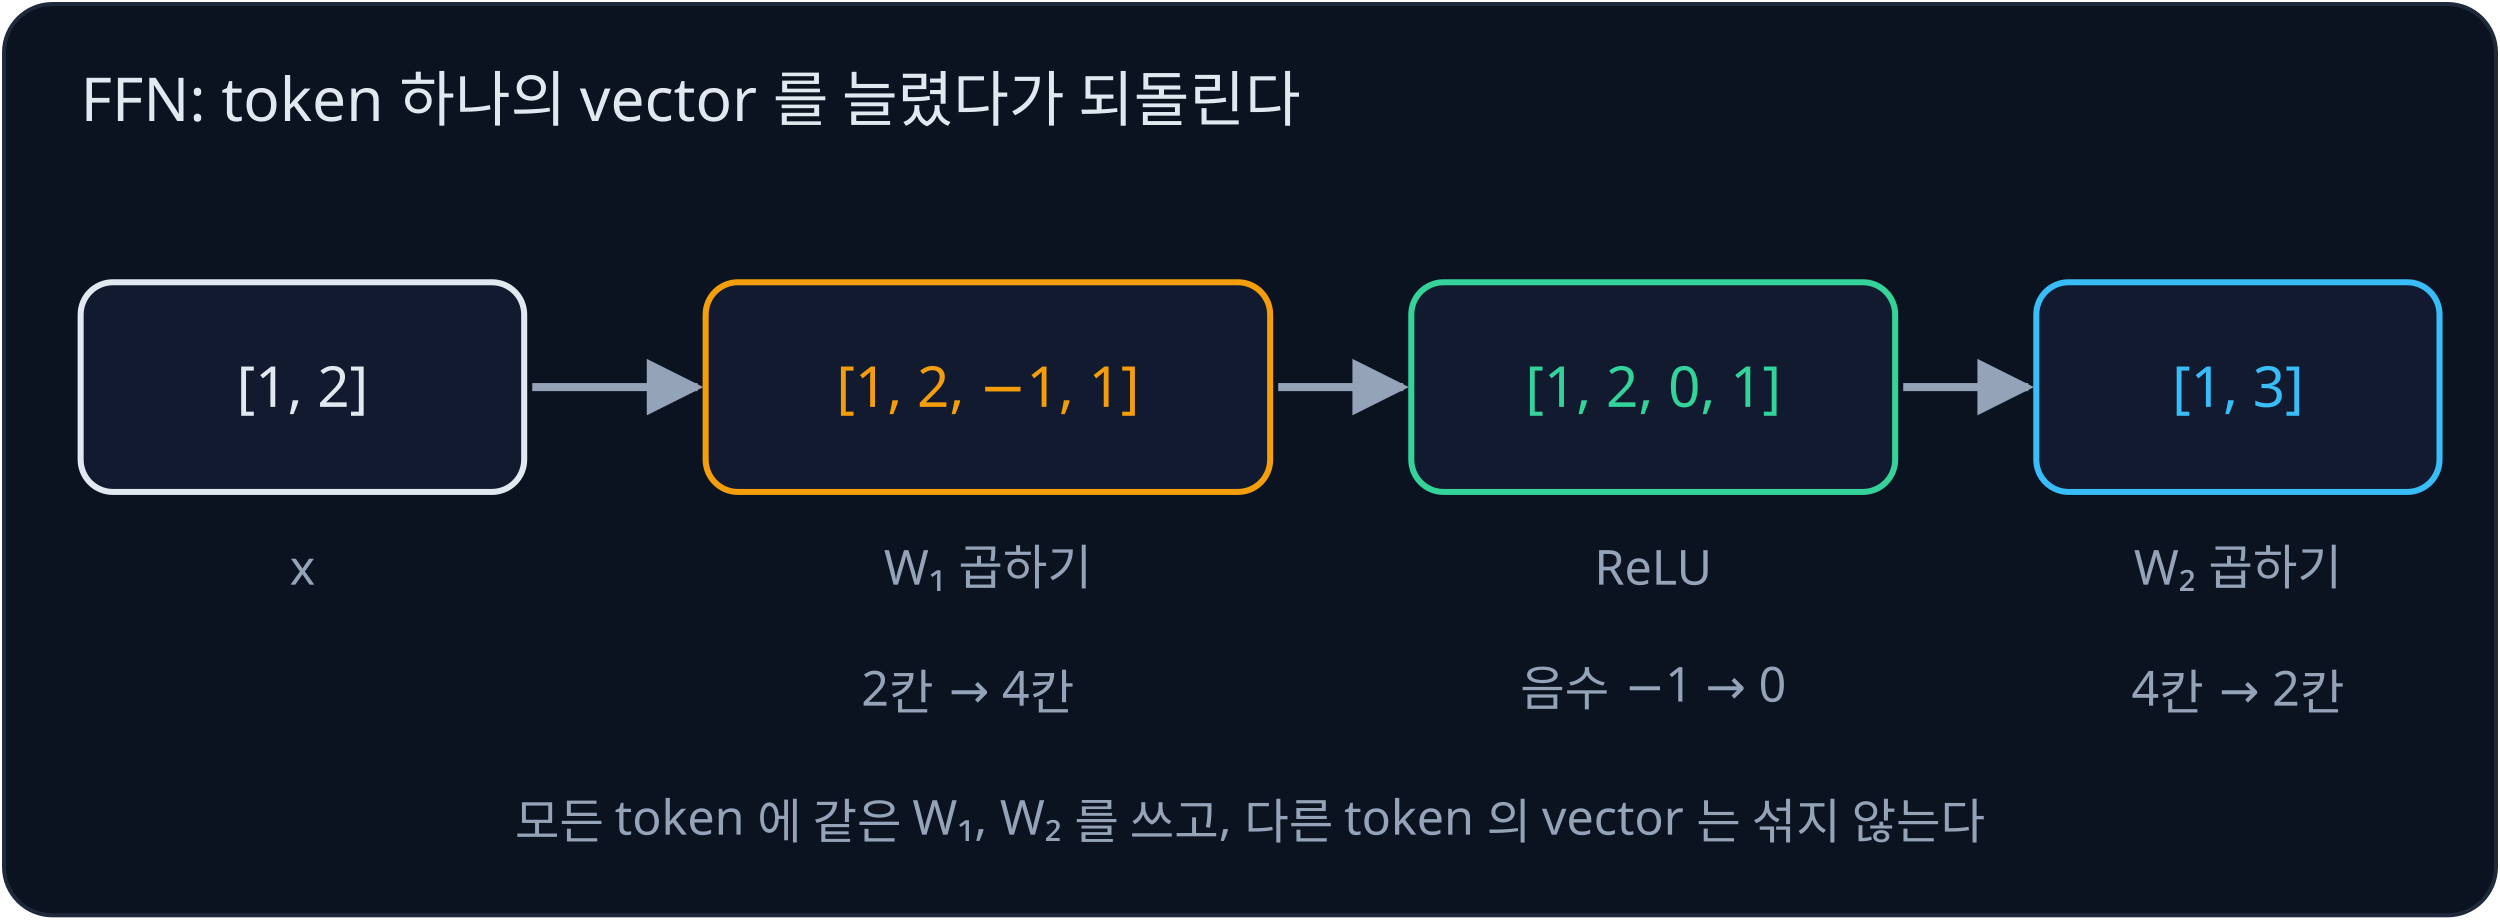
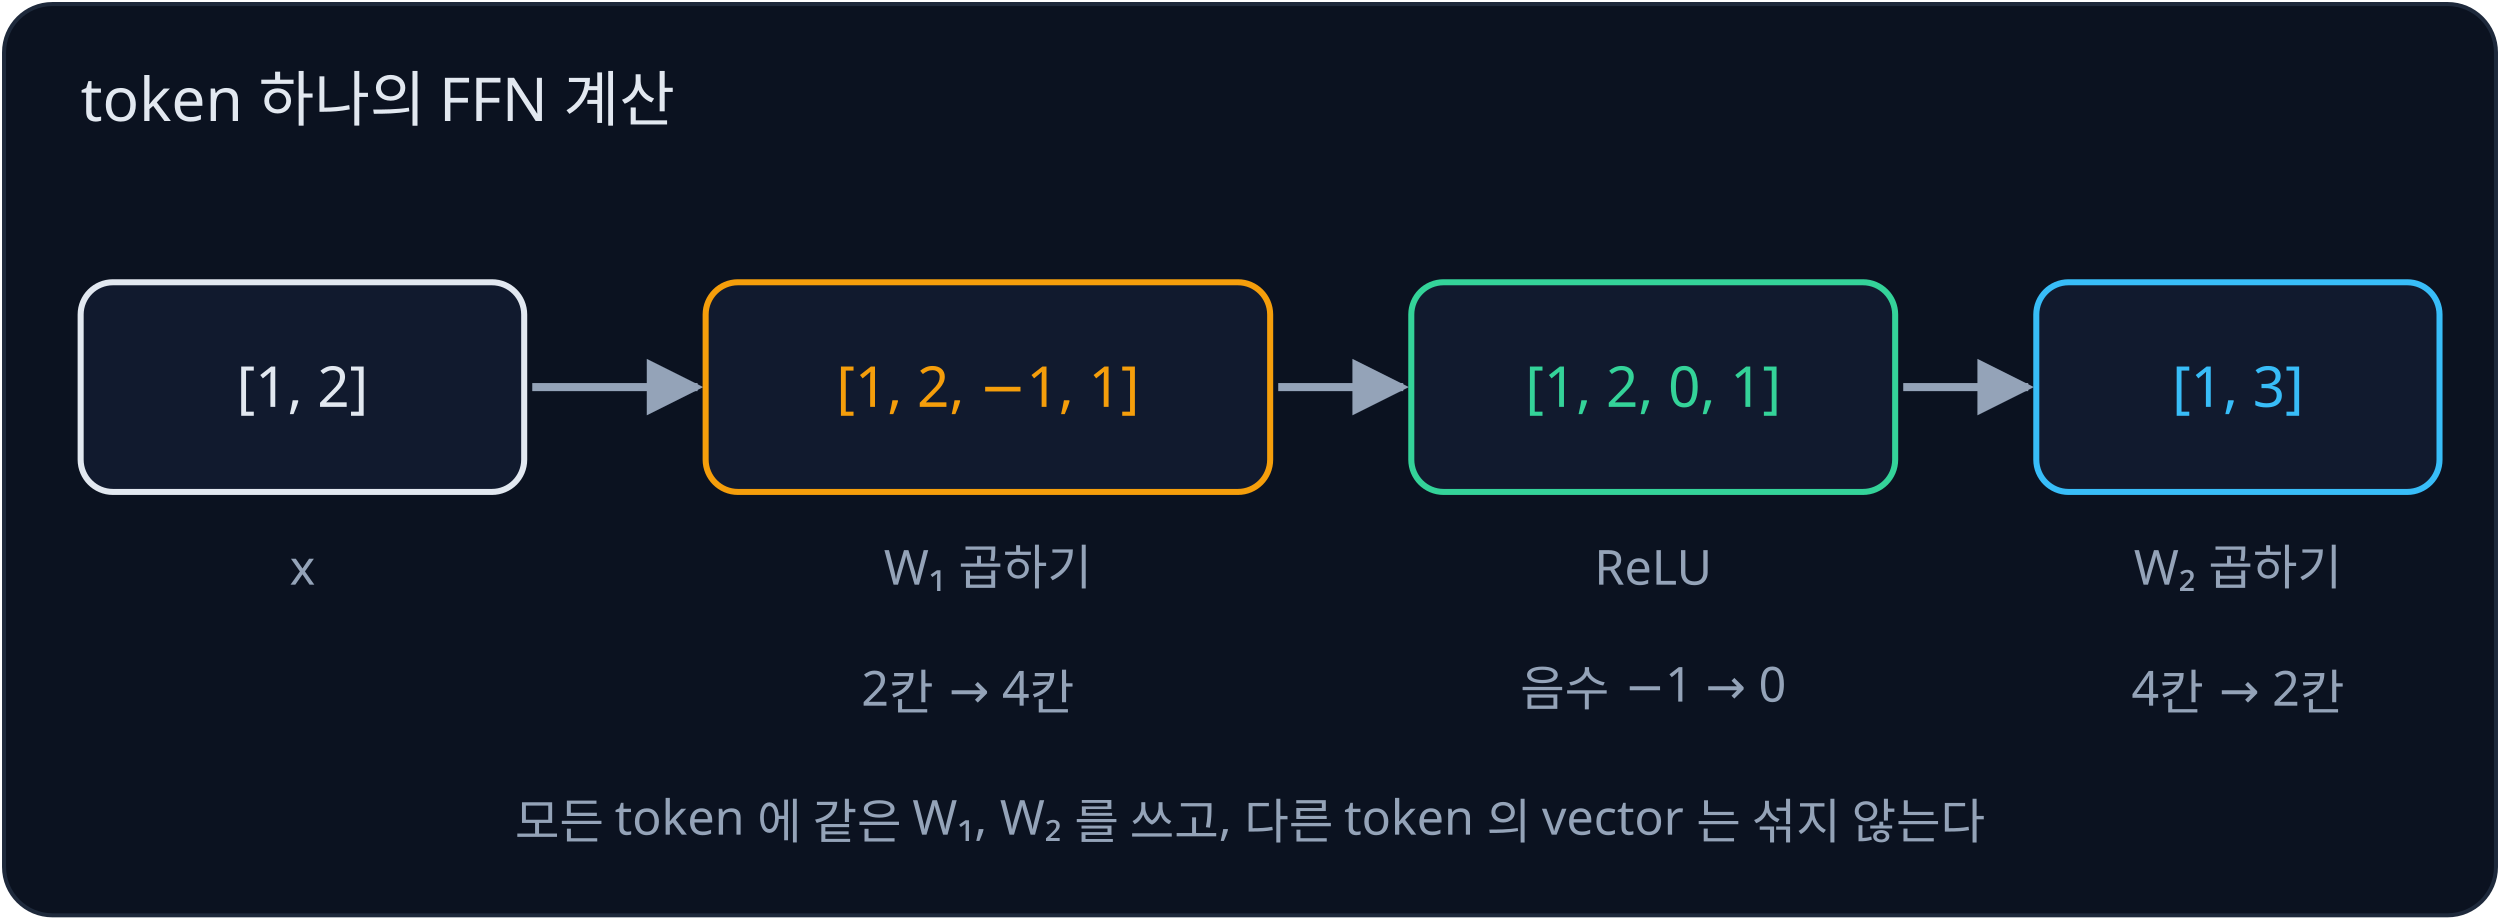
<svg xmlns="http://www.w3.org/2000/svg" viewBox="0 0 620 228" font-family="Pretendard, 'Apple SD Gothic Neo', 'Noto Sans KR', system-ui, sans-serif">
  <defs>
    <marker id="a94a3b8" viewBox="0 0 10 10" refX="9" refY="5" markerWidth="7" markerHeight="7" orient="auto-start-reverse">
      <path d="M0,0 L10,5 L0,10 z" fill="#94a3b8" />
    </marker>
    <marker id="af59e0b" viewBox="0 0 10 10" refX="9" refY="5" markerWidth="7" markerHeight="7" orient="auto-start-reverse">
      <path d="M0,0 L10,5 L0,10 z" fill="#f59e0b" />
    </marker>
    <marker id="a38bdf8" viewBox="0 0 10 10" refX="9" refY="5" markerWidth="7" markerHeight="7" orient="auto-start-reverse">
      <path d="M0,0 L10,5 L0,10 z" fill="#38bdf8" />
    </marker>
    <marker id="a34d399" viewBox="0 0 10 10" refX="9" refY="5" markerWidth="7" markerHeight="7" orient="auto-start-reverse">
      <path d="M0,0 L10,5 L0,10 z" fill="#34d399" />
    </marker>
    <marker id="af87171" viewBox="0 0 10 10" refX="9" refY="5" markerWidth="7" markerHeight="7" orient="auto-start-reverse">
      <path d="M0,0 L10,5 L0,10 z" fill="#f87171" />
    </marker>
    <marker id="aa78bfa" viewBox="0 0 10 10" refX="9" refY="5" markerWidth="7" markerHeight="7" orient="auto-start-reverse">
      <path d="M0,0 L10,5 L0,10 z" fill="#a78bfa" />
    </marker>
  </defs>
  <rect x="1" y="1" width="618" height="226" rx="12" fill="#0b1220" stroke="#1e293b" />
-   <text x="20.0" y="30.0" fill="#e2e8f0" font-size="15" text-anchor="start">FFN: token 하나의 vector 를 늘렸다가 되돌린다</text>
+   <text x="20.0" y="30.0" fill="#e2e8f0" font-size="15" text-anchor="start">token 하나의 FFN 계산</text>
  <rect x="20.0" y="70.0" width="110.0" height="52.0" rx="8" fill="#111a2e" stroke="#e2e8f0" stroke-width="1.5" />
  <text x="75.0" y="100.9" fill="#e2e8f0" font-size="14" text-anchor="middle">[1, 2]</text>
  <text x="75.0" y="145.0" fill="#94a3b8" font-size="12" text-anchor="middle">x</text>
  <line x1="132.0" y1="96.0" x2="173.0" y2="96.0" stroke="#94a3b8" stroke-width="2" marker-end="url(#a94a3b8)" />
  <rect x="175.0" y="70.0" width="140.0" height="52.0" rx="8" fill="#111a2e" stroke="#f59e0b" stroke-width="1.5" />
  <text x="245.0" y="100.9" fill="#f59e0b" font-size="14" text-anchor="middle">[1, 2, −1, 1]</text>
  <text x="245.0" y="145.0" fill="#94a3b8" font-size="12" text-anchor="middle">W₁ 곱하기</text>
  <line x1="317.0" y1="96.0" x2="348.0" y2="96.0" stroke="#94a3b8" stroke-width="2" marker-end="url(#a94a3b8)" />
  <rect x="350.0" y="70.0" width="120.0" height="52.0" rx="8" fill="#111a2e" stroke="#34d399" stroke-width="1.5" />
  <text x="410.0" y="100.9" fill="#34d399" font-size="14" text-anchor="middle">[1, 2, 0, 1]</text>
  <text x="410.0" y="145.0" fill="#94a3b8" font-size="12" text-anchor="middle">ReLU</text>
  <line x1="472.0" y1="96.0" x2="503.0" y2="96.0" stroke="#94a3b8" stroke-width="2" marker-end="url(#a94a3b8)" />
  <rect x="505.0" y="70.0" width="100.0" height="52.0" rx="8" fill="#111a2e" stroke="#38bdf8" stroke-width="1.5" />
  <text x="555.0" y="100.9" fill="#38bdf8" font-size="14" text-anchor="middle">[1, 3]</text>
  <text x="555.0" y="145.0" fill="#94a3b8" font-size="12" text-anchor="middle">W₂ 곱하기</text>
  <text x="240.0" y="175.0" fill="#94a3b8" font-size="12" text-anchor="middle">2칸 → 4칸</text>
  <text x="410.0" y="175.0" fill="#94a3b8" font-size="12" text-anchor="middle">음수 −1 → 0</text>
  <text x="555.0" y="175.0" fill="#94a3b8" font-size="12" text-anchor="middle">4칸 → 2칸</text>
  <text x="310.0" y="208.0" fill="#94a3b8" font-size="12" text-anchor="middle">모든 token 에 같은 W₁, W₂ 를 쓰고, 다른 token 의 vector 는 섞지 않는다</text>
</svg>
